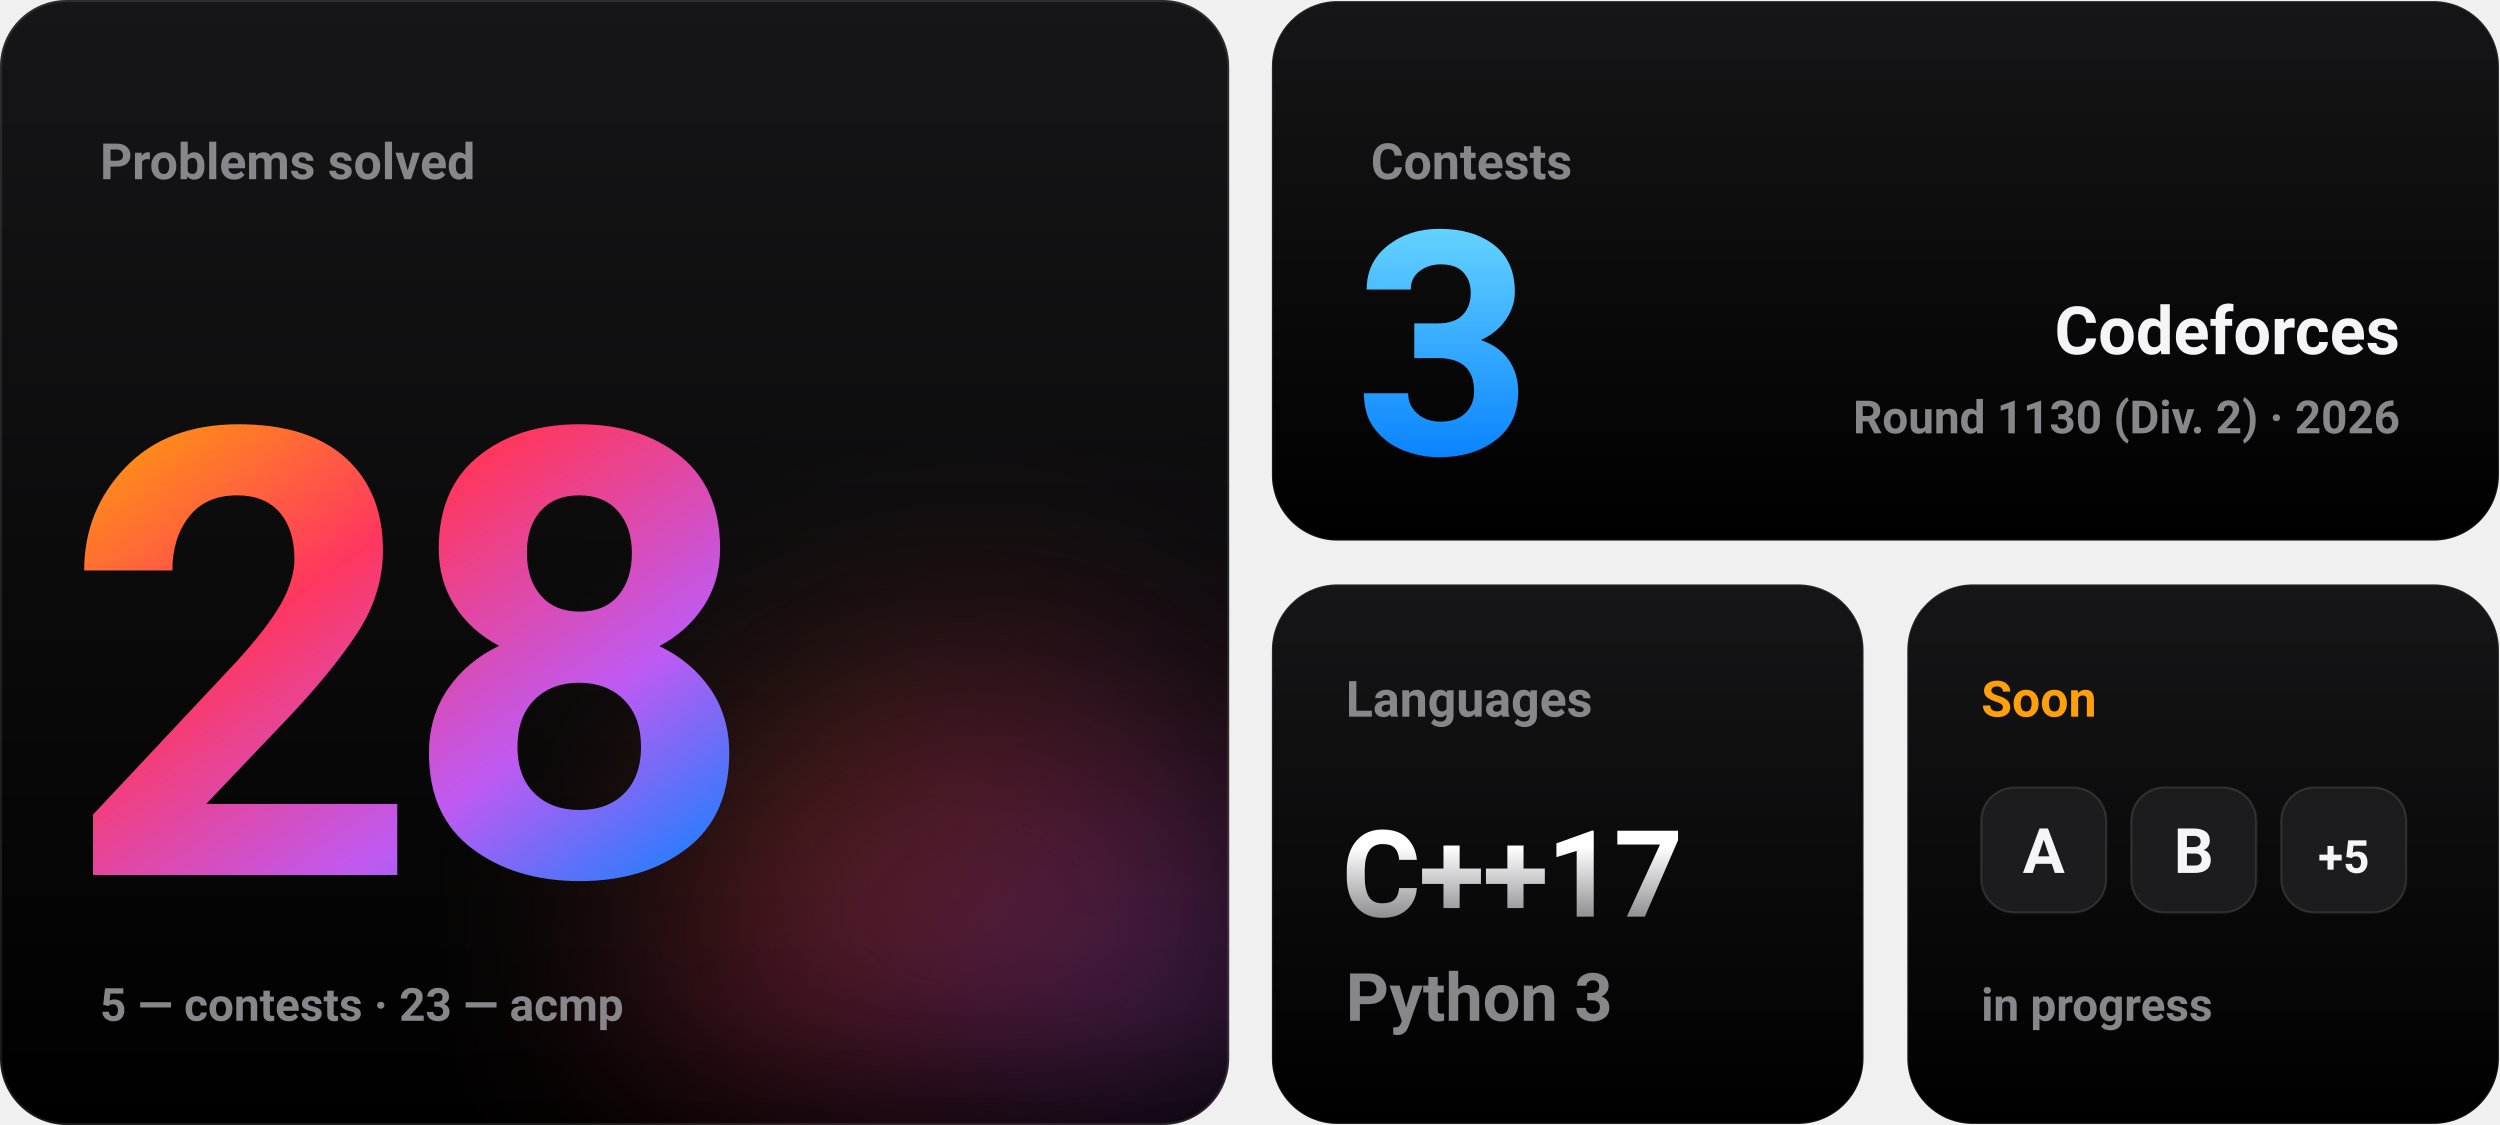
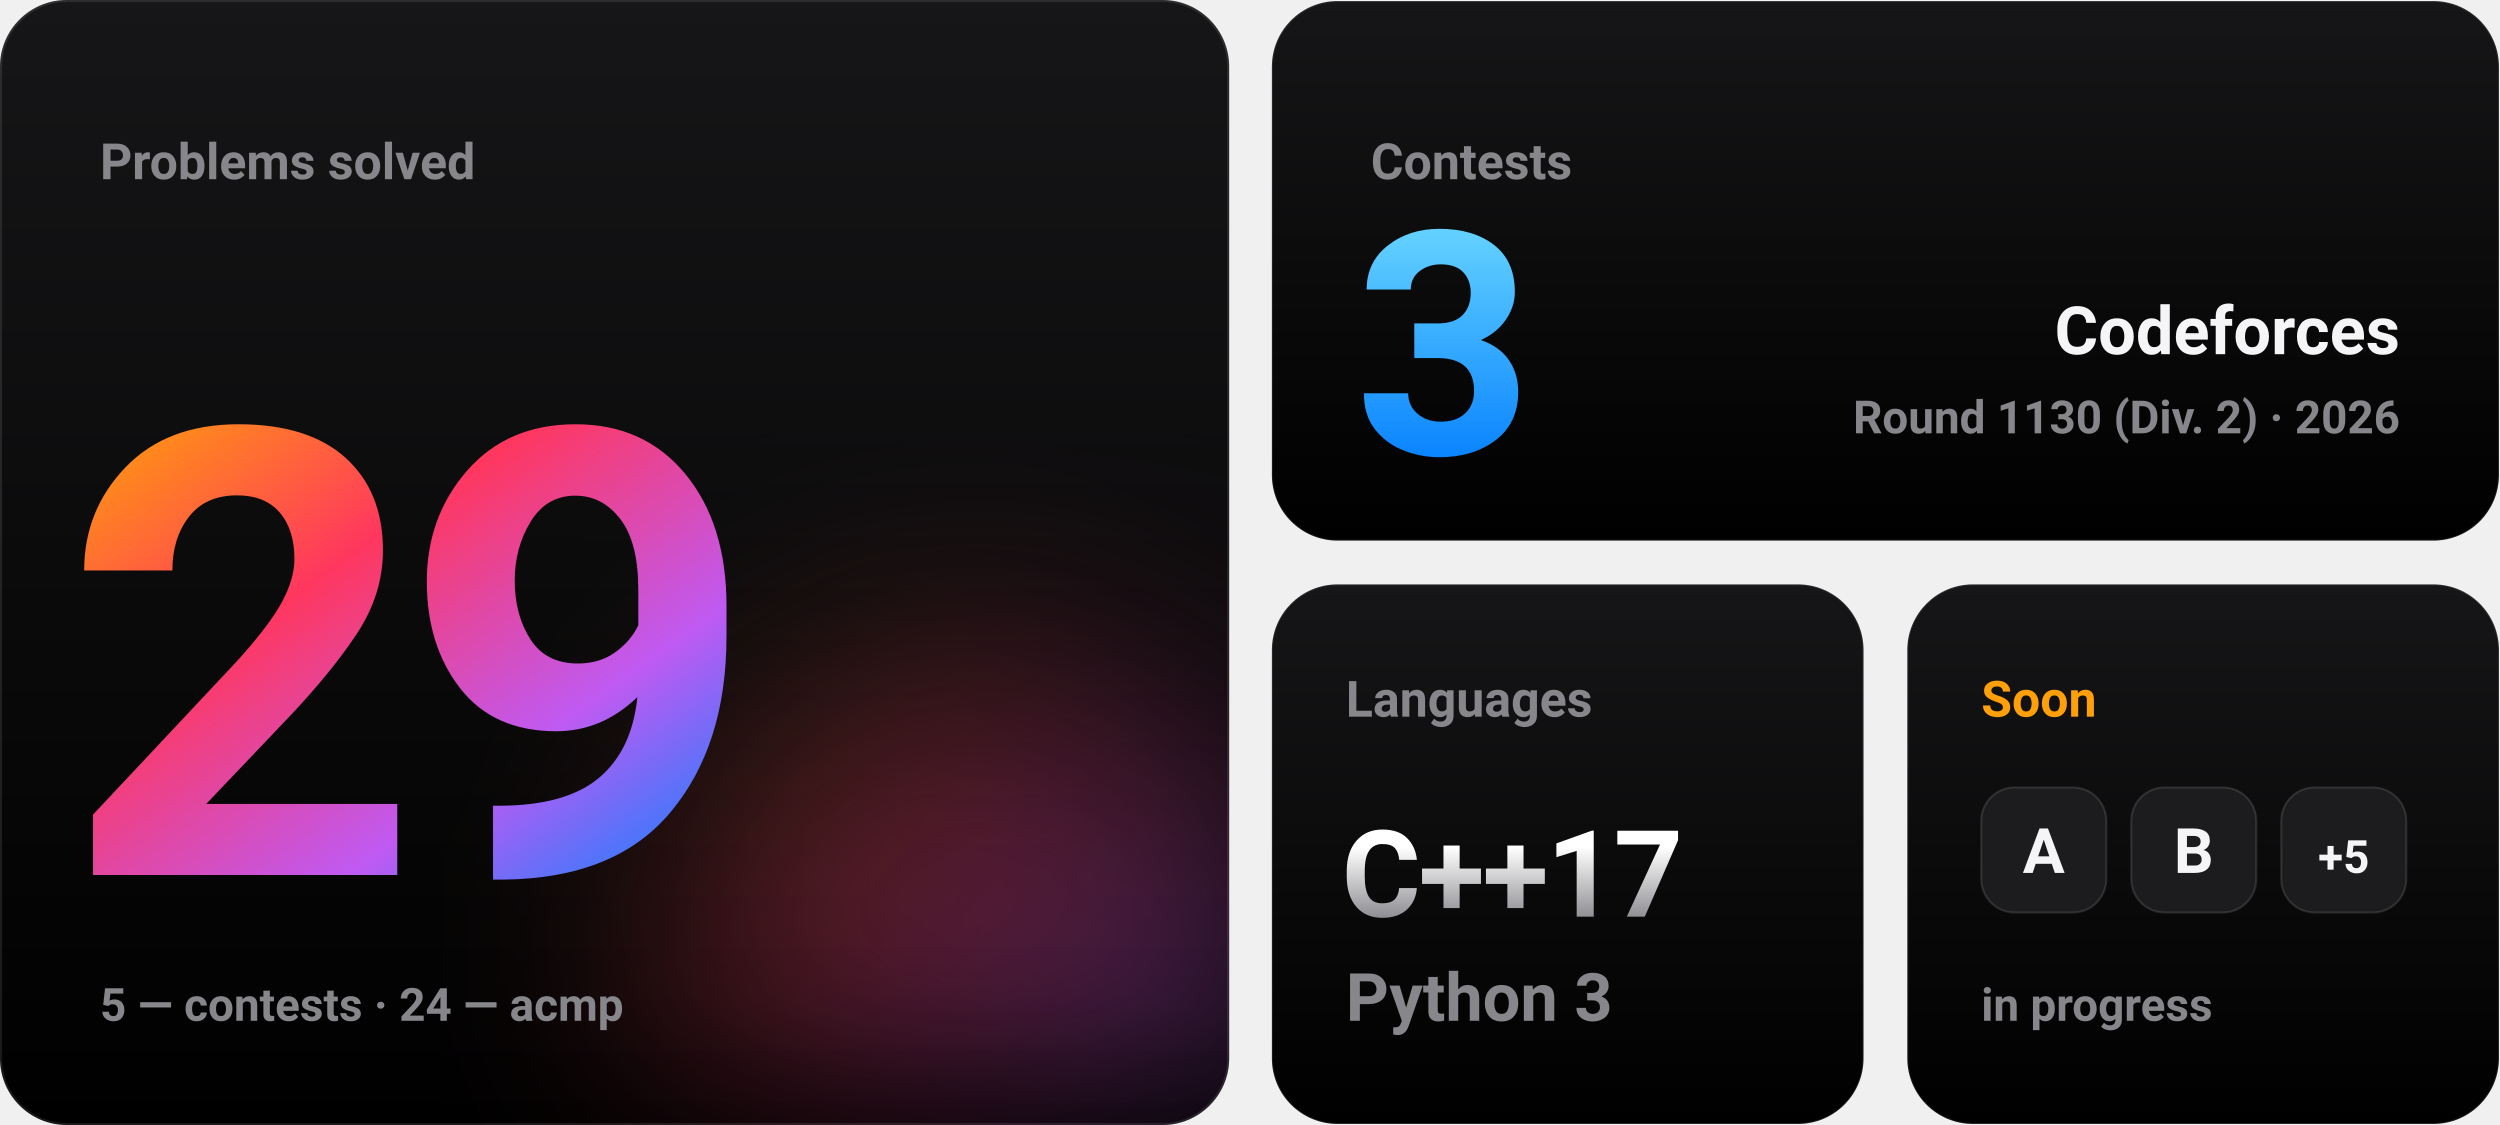
- <svg xmlns="http://www.w3.org/2000/svg" width="1200" height="540" viewBox="0 0 1200 540" role="img" aria-label="Problems solved: 28 (5 from contests, 23 from acmp). Contests: 3. Soon: A, B, C, D, E, F, G.">
+ <svg xmlns="http://www.w3.org/2000/svg" width="1200" height="540" viewBox="0 0 1200 540" role="img" aria-label="Problems solved: 29 (5 from contests, 24 from acmp). Contests: 3. Soon: A, B, C, D, E, F, G.">
  <defs>
    <linearGradient id="ai" x1="0" y1="0" x2="1" y2="1">
      <stop offset="0" stop-color="#ff9f0a" />
      <stop offset="0.35" stop-color="#ff375f" />
      <stop offset="0.7" stop-color="#bf5af2" />
      <stop offset="1" stop-color="#0a84ff" />
    </linearGradient>
    <linearGradient id="blue" x1="0" y1="0" x2="0" y2="1">
      <stop offset="0" stop-color="#64d2ff" />
      <stop offset="1" stop-color="#0a84ff" />
    </linearGradient>
    <linearGradient id="titanium" x1="0" y1="0" x2="0" y2="1">
      <stop offset="0.2" stop-color="#ffffff" />
      <stop offset="1" stop-color="#8e8e93" />
    </linearGradient>
    <linearGradient id="tile" x1="0" y1="0" x2="0" y2="1">
      <stop offset="0" stop-color="#161618" />
      <stop offset="1" stop-color="#000000" />
    </linearGradient>
    <filter id="blur" x="-100%" y="-100%" width="300%" height="300%">
      <feGaussianBlur stdDeviation="60" />
    </filter>
    <clipPath id="t1">
      <rect width="590" height="540" rx="32" />
    </clipPath>
  </defs>
  <g font-family="-apple-system, BlinkMacSystemFont, 'SF Pro Display', 'Segoe UI', Roboto, Helvetica, Arial, sans-serif">
    <g font-weight="600">
      <g clip-path="url(#t1)">
        <rect width="590" height="540" fill="url(#tile)" />
        <circle cx="470" cy="470" r="150" fill="url(#ai)" opacity="0.35" filter="url(#blur)">
          <animate attributeName="r" values="120;220;120" dur="5s" repeatCount="indefinite" calcMode="spline" keyTimes="0;0.5;1" keySplines="0.45 0 0.55 1;0.45 0 0.55 1" />
        </circle>
      </g>
      <rect x="0.5" y="0.5" width="589" height="539" rx="31.5" fill="none" stroke="#ffffff" stroke-opacity="0.1" />
      <text x="48" y="86" font-size="24" fill="#86868b">Problems solved</text>
      <g font-size="300" font-weight="700" letter-spacing="-10" fill="url(#ai)">
-         <text x="30" y="420" opacity="0">25<animate attributeName="opacity" values="0;1;0" keyTimes="0;0.000;0.250" calcMode="discrete" dur="0.8s" fill="freeze" />
+         <text x="30" y="420" opacity="0">26<animate attributeName="opacity" values="0;1;0" keyTimes="0;0.000;0.250" calcMode="discrete" dur="0.8s" fill="freeze" />
        </text>
-         <text x="30" y="420" opacity="0">26<animate attributeName="opacity" values="0;1;0" keyTimes="0;0.250;0.500" calcMode="discrete" dur="0.8s" fill="freeze" />
+         <text x="30" y="420" opacity="0">27<animate attributeName="opacity" values="0;1;0" keyTimes="0;0.250;0.500" calcMode="discrete" dur="0.8s" fill="freeze" />
        </text>
-         <text x="30" y="420" opacity="0">27<animate attributeName="opacity" values="0;1;0" keyTimes="0;0.500;0.750" calcMode="discrete" dur="0.8s" fill="freeze" />
+         <text x="30" y="420" opacity="0">28<animate attributeName="opacity" values="0;1;0" keyTimes="0;0.500;0.750" calcMode="discrete" dur="0.8s" fill="freeze" />
        </text>
-         <text x="30" y="420">28<animate attributeName="opacity" values="0;1" keyTimes="0;0.750" calcMode="discrete" dur="0.8s" fill="freeze" />
+         <text x="30" y="420">29<animate attributeName="opacity" values="0;1" keyTimes="0;0.750" calcMode="discrete" dur="0.8s" fill="freeze" />
        </text>
      </g>
-       <text x="48" y="490" font-size="22" fill="#86868b">5 — contests  ·  23 — acmp</text>
+       <text x="48" y="490" font-size="22" fill="#86868b">5 — contests  ·  24 — acmp</text>
      <rect x="610.5" y="0.5" width="589" height="259" rx="31.5" fill="url(#tile)" stroke="#ffffff" stroke-opacity="0.1" />
      <text x="658" y="86" font-size="24" fill="#86868b">Contests</text>
      <text x="650" y="218" font-size="150" font-weight="700" letter-spacing="-4" fill="url(#blue)">3</text>
      <text x="1152" y="170" font-size="32" font-weight="700" fill="#f5f5f7" text-anchor="end">Codeforces</text>
      <text x="1152" y="208" font-size="22" fill="#86868b" text-anchor="end">Round 1130 (Div. 2) · 2026</text>
      <rect x="610.5" y="280.5" width="284" height="259" rx="31.5" fill="url(#tile)" stroke="#ffffff" stroke-opacity="0.1" />
      <text x="646" y="344" font-size="24" fill="#86868b">Languages</text>
      <text x="644" y="440" font-size="58" font-weight="700" letter-spacing="-1" fill="url(#titanium)">C++17</text>
      <text x="646" y="490" font-size="32" fill="#86868b">Python 3</text>
      <rect x="915.5" y="280.5" width="284" height="259" rx="31.5" fill="url(#tile)" stroke="#ffffff" stroke-opacity="0.1" />
      <text x="951" y="344" font-size="24" fill="#ff9f0a">Soon</text>
      <rect x="951" y="378" width="60" height="60" rx="16" fill="#1c1c1e" stroke="#ffffff" stroke-opacity="0.12" />
      <text x="981" y="419" font-size="30" font-weight="700" fill="#f5f5f7" text-anchor="middle">A</text>
      <rect x="1023" y="378" width="60" height="60" rx="16" fill="#1c1c1e" stroke="#ffffff" stroke-opacity="0.12" />
      <text x="1053" y="419" font-size="30" font-weight="700" fill="#f5f5f7" text-anchor="middle">B</text>
      <rect x="1095" y="378" width="60" height="60" rx="16" fill="#1c1c1e" stroke="#ffffff" stroke-opacity="0.12" />
      <text x="1125" y="419" font-size="22" font-weight="700" fill="#f5f5f7" text-anchor="middle">+5</text>
      <text x="951" y="490" font-size="22" fill="#86868b">in progress</text>
    </g>
  </g>
</svg>
